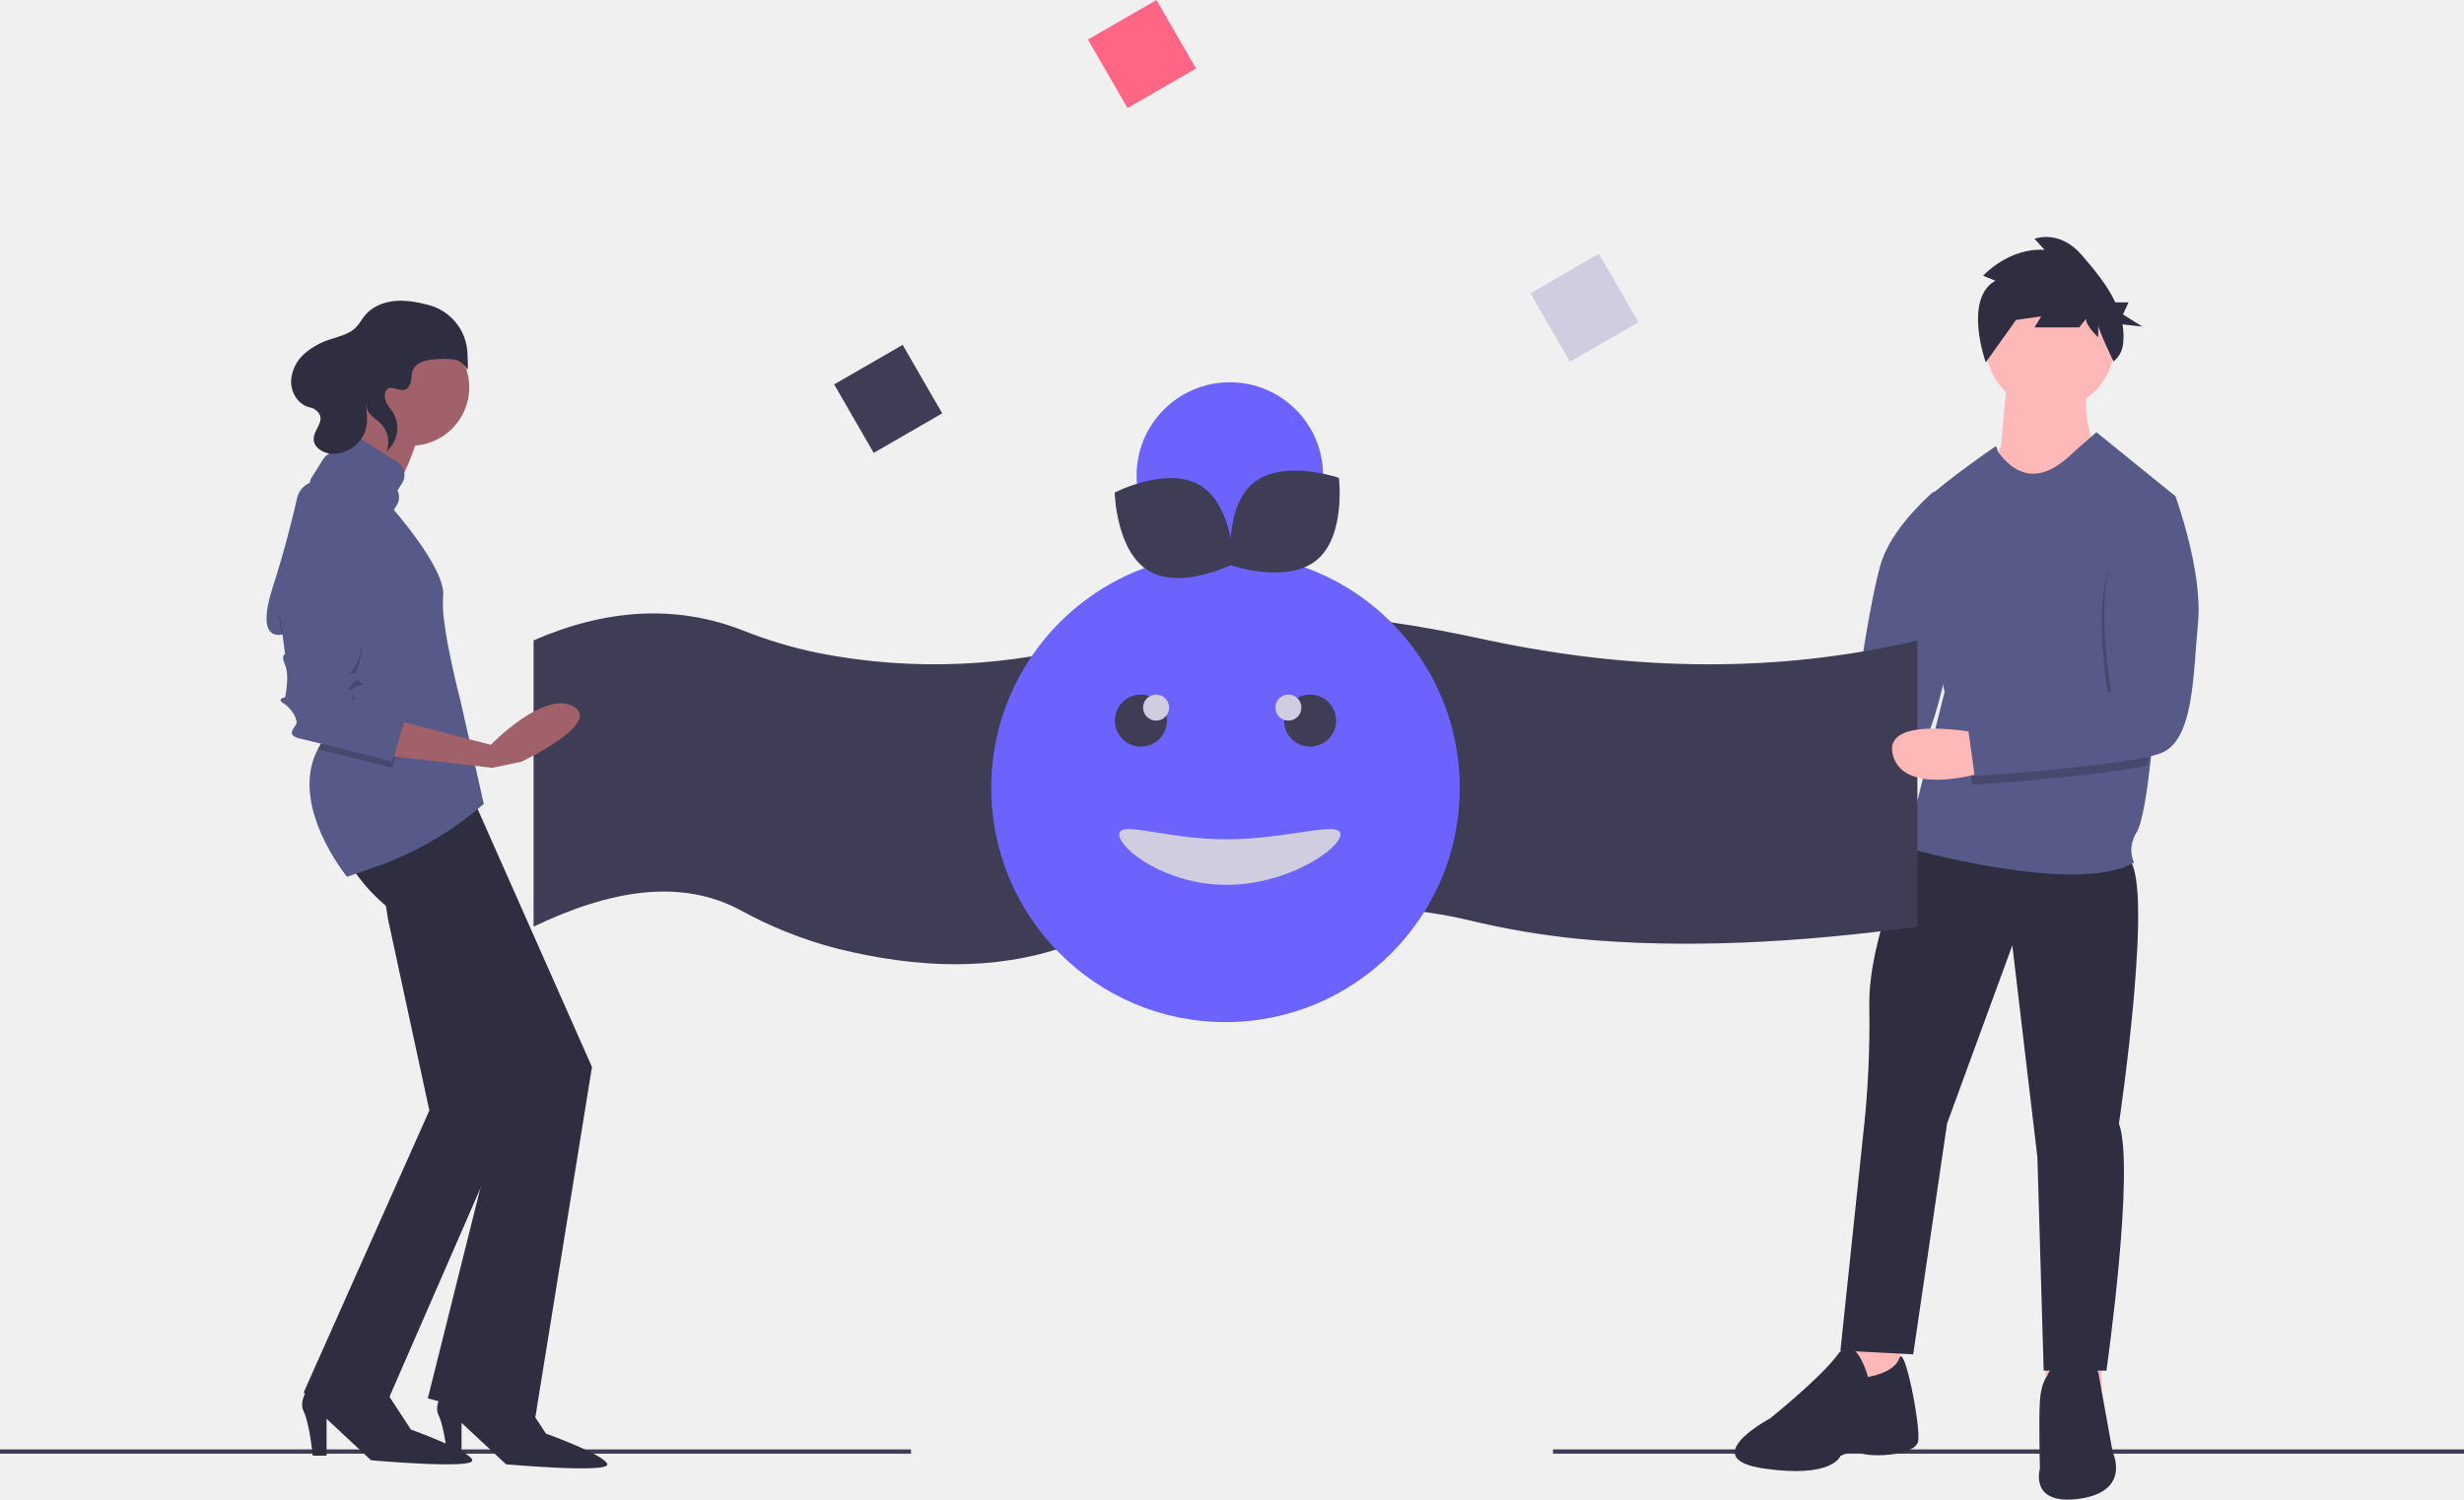
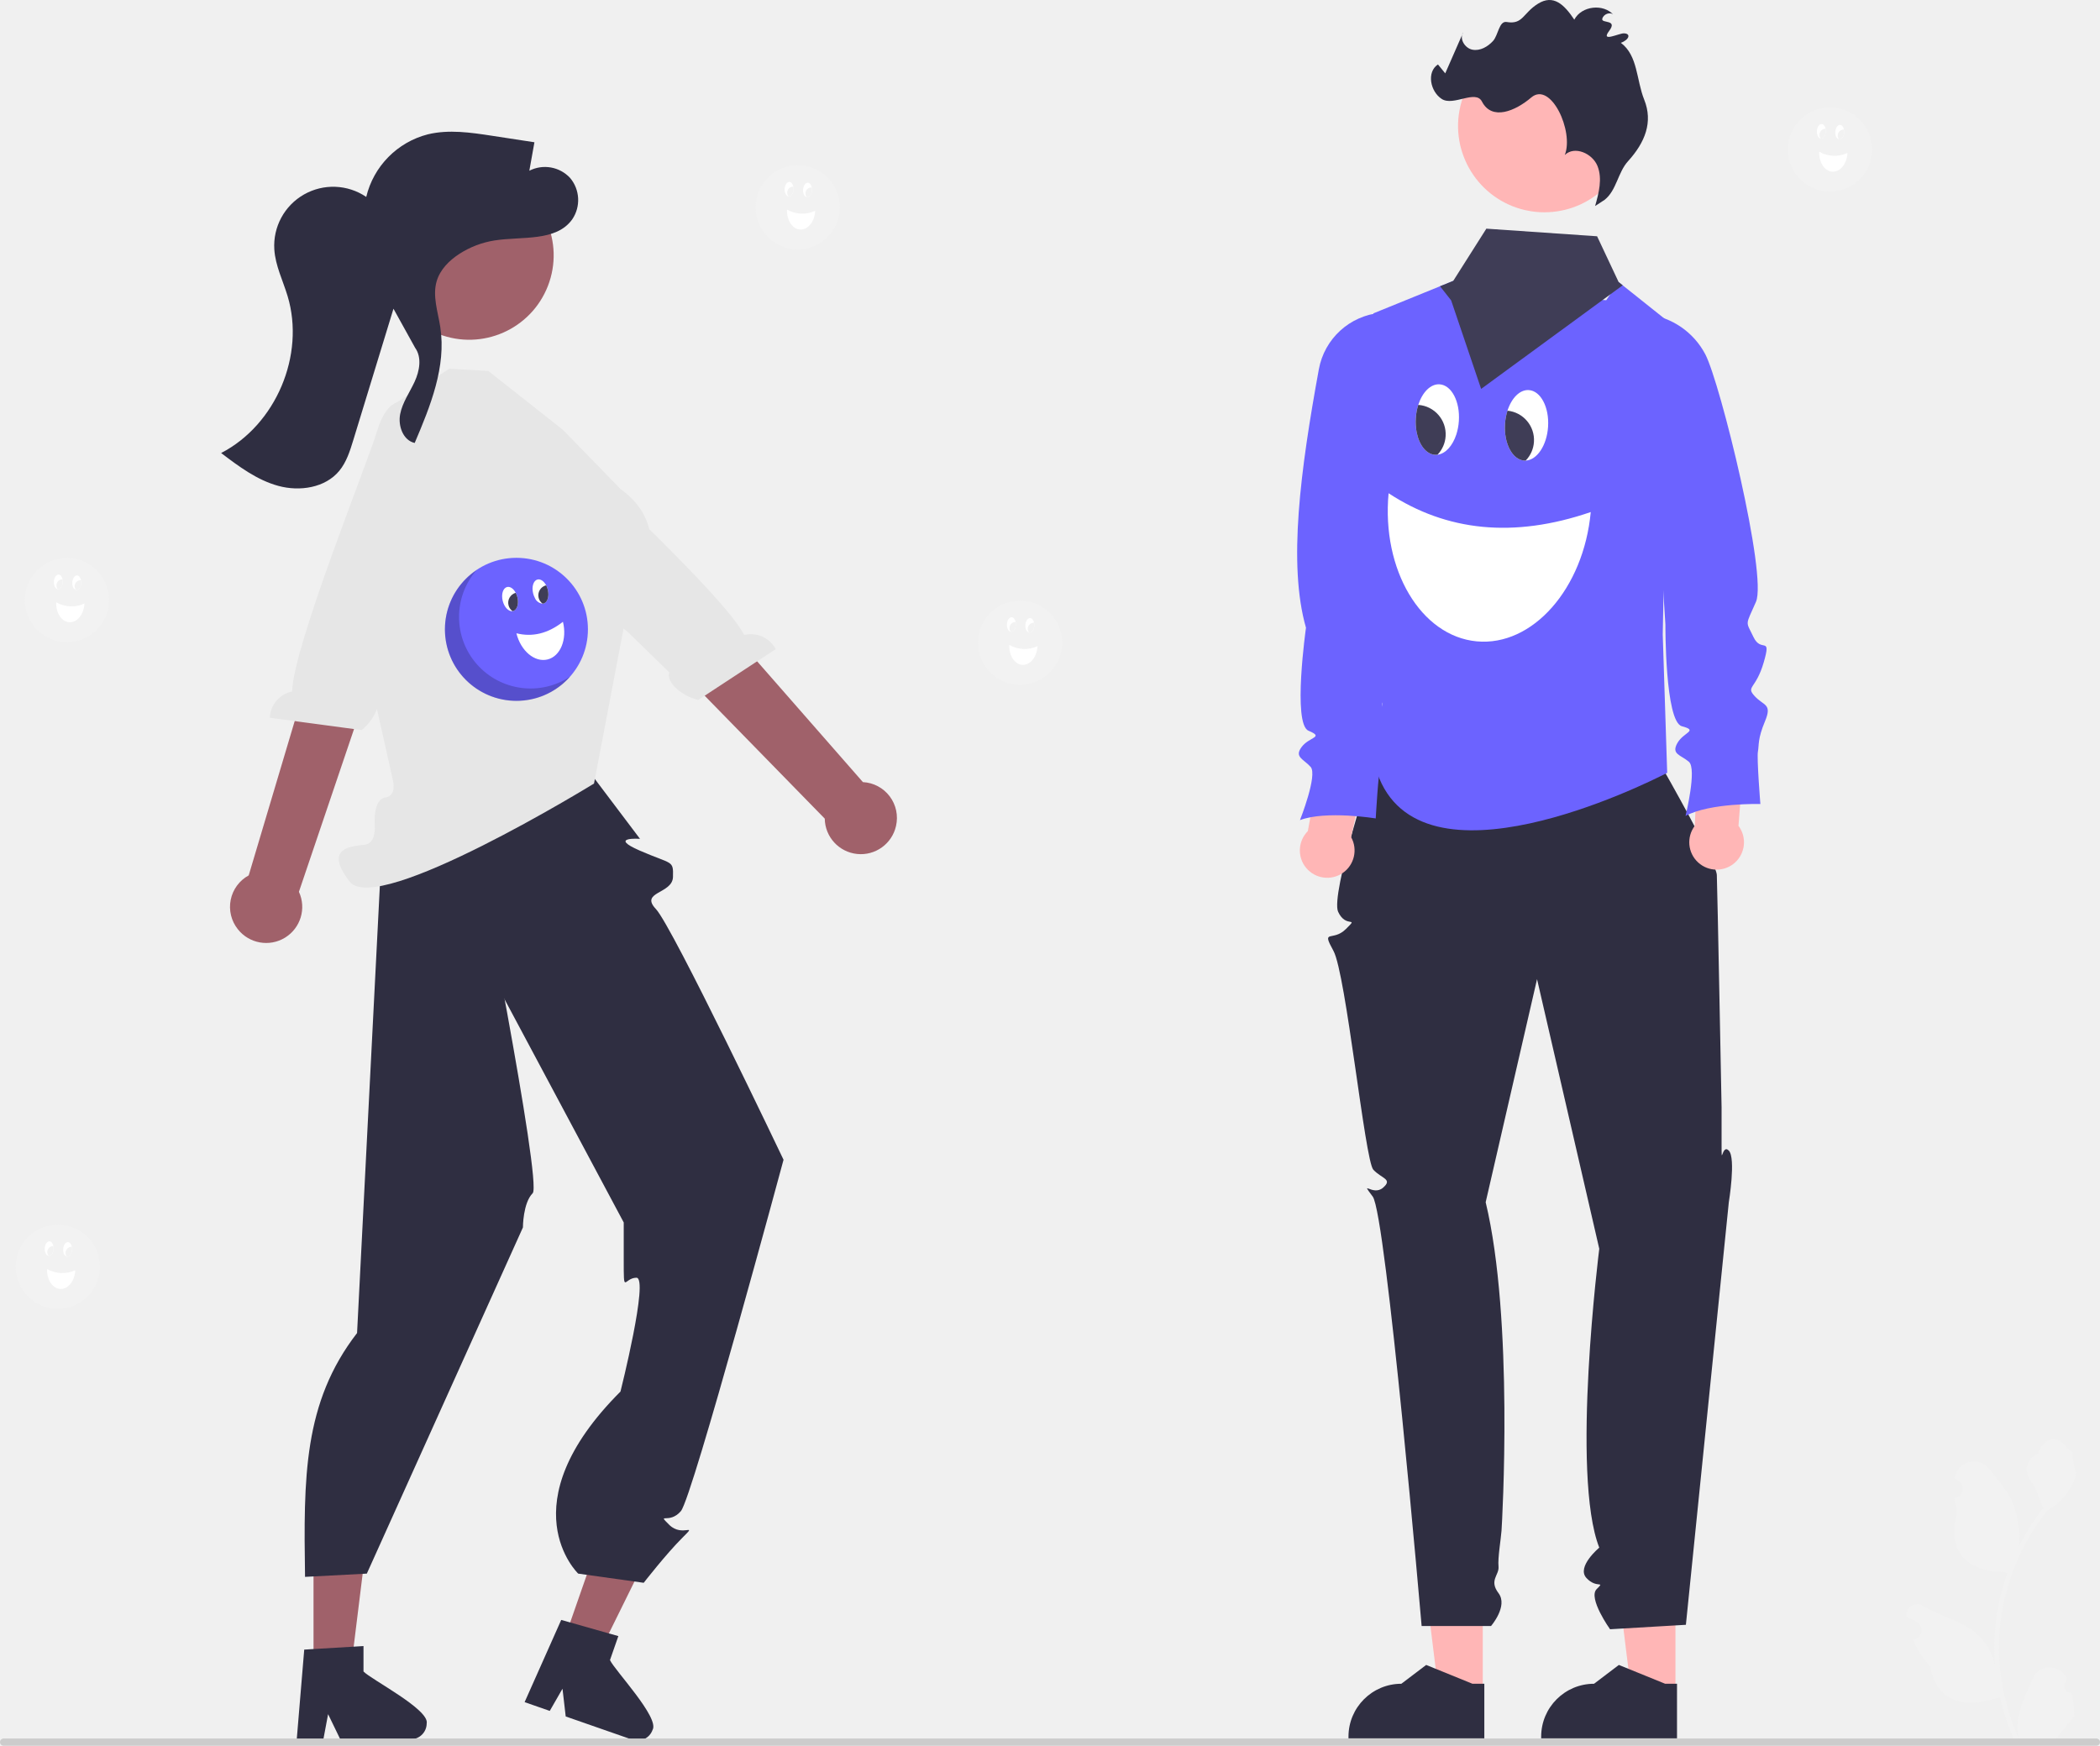
- <svg xmlns="http://www.w3.org/2000/svg" id="ab41ebfa-be58-42b9-8177-2e0969874e06" data-name="Layer 1" width="1136" height="691.423" viewBox="0 0 1136 691.423">
-   <path d="M823.78,435.779s-45.698-9.255-39.914,10.412,43.963,6.941,43.963,6.941Z" transform="translate(-32 -104.2884)" fill="#ffb8b8" />
-   <path d="M922.368,331.895a4.287,4.287,0,0,1,7.111,2.45l1.562,9.072s7.061,36.287,1.015,59.336-10.337,53.412-26.675,56.646c-13.981,2.768-67.139-1.615-82.188-2.938a4.283,4.283,0,0,1-3.907-4.364l.281-13.24a4.29,4.29,0,0,1,3.834-4.175l60.862-6.491a4.281,4.281,0,0,0,3.793-3.664c1.448-10.354,6.129-42.456,10.779-59.334C902.593,351.556,914.934,338.679,922.368,331.895Z" transform="translate(-32 -104.2884)" fill="#575a89" />
-   <rect x="716" y="668.253" width="420" height="2" fill="#3f3d56" />
-   <polygon points="850.822 614.608 850.822 642.374 866.44 645.844 876.853 640.638 875.696 618.657 850.822 614.608" fill="#ffb8b8" />
-   <polygon points="943.086 614.608 943.086 642.374 958.705 645.844 969.117 640.638 967.96 618.657 943.086 614.608" fill="#ffb8b8" />
-   <path d="M914.059,493.297s-20.825,42.227-20.246,75.2a452.259,452.259,0,0,1-2.892,59.581l-10.412,98.916,33.551,1.735L929.677,622.293l30.08-82.141,11.569,97.76,2.892,98.338h28.923s13.305-93.132,5.785-113.956c0,0,17.354-116.849,3.471-122.633S914.059,493.297,914.059,493.297Z" transform="translate(-32 -104.2884)" fill="#2f2e41" />
-   <path d="M893.234,739.142s-5.785-21.403-13.883-10.412-31.237,29.501-31.237,29.501-34.708,18.511-2.892,23.138,35.286-5.785,35.286-5.785,5.206-2.892,9.834-1.157,24.874,1.157,26.031-5.785-6.363-45.12-8.677-38.178S893.234,739.142,893.234,739.142Z" transform="translate(-32 -104.2884)" fill="#2f2e41" />
-   <path d="M999.671,738.564s0-6.363-10.991-6.941-12.726,6.941-12.726,6.941-2.892,2.892-3.471,11.569,0,31.237,0,31.237-5.206,17.354,18.511,13.883,15.04-21.403,15.04-21.403Z" transform="translate(-32 -104.2884)" fill="#2f2e41" />
-   <path d="M957.443,277.532l-2.892,32.394-5.206,12.148,13.883,19.668,34.129-31.815s-6.363-17.354-2.314-27.188Z" transform="translate(-32 -104.2884)" fill="#ffb8b8" />
-   <path d="M1034.957,333.064l-.266,2.852L1024.544,444.128s-.399,5.033-1.14,11.743c-1.249,11.349-3.471,27.494-6.38,32.22-4.628,7.52-1.157,13.883-1.157,13.883-26.609,15.618-105.279-6.941-105.279-6.941l17.932-71.729S912.324,348.683,914.059,341.741s38.178-31.815,38.178-31.815l1.076,2.892c15.532,20.825,31.318,2.892,35.945-1.157l9.255-8.098Z" transform="translate(-32 -104.2884)" fill="#575a89" />
-   <path d="M916,531.541c-55.149,7.482-107.762,10.221-156.445,5.614a377.439,377.439,0,0,1-51.317-8.812c-30.955-7.327-68.952-7.327-110.699-3.426a317.739,317.739,0,0,0-74.514,15.804c-32.352,11.199-67.793,10.229-105.368.854A192.172,192.172,0,0,1,373.415,523.959c-27.47-14.762-59.982-9.417-95.415,7.582v-132c33.081-14.407,65.307-16.733,96.51-4.588a203.878,203.878,0,0,0,35.141,10.483,276.991,276.991,0,0,0,130.552-5.895c57.369-19.438,117.379-13.396,178.151,0,67.707,14.301,133.696,15.144,197.646,0Z" transform="translate(-32 -104.2884)" fill="#3f3d56" />
-   <rect y="668.253" width="420" height="2" fill="#3f3d56" />
-   <rect x="540.252" y="110.963" width="36.469" height="36.469" transform="translate(1074.748 -142.4466) rotate(150)" fill="#ff6584" />
-   <rect x="423.252" y="269.963" width="36.469" height="36.469" transform="translate(935.9226 212.7514) rotate(150)" fill="#3f3d56" />
-   <rect x="744.252" y="227.963" width="36.469" height="36.469" transform="translate(1513.917 -26.12166) rotate(150)" fill="#d0cde1" />
-   <polygon points="178.85 423.599 197.947 512.01 139.949 642.15 173.899 657.004 238.969 507.766 197.372 376.702 172.617 383.068 178.85 423.599" fill="#2f2e41" />
-   <path d="M193.875,503.578s7.073,12.731,22.633,23.34,48.096,80.631,48.096,80.631L229.24,749.007l48.803,13.438,26.877-166.213L249.751,471.75Z" transform="translate(-32 -104.2884)" fill="#2f2e41" />
-   <path d="M176.193,741.488s-7.073,7.78-4.244,13.438,4.244,20.511,4.244,20.511h6.366v-16.975l20.511,19.097s47.388,4.244,46.681,0-28.292-14.146-28.292-14.146l-13.438-20.511Z" transform="translate(-32 -104.2884)" fill="#2f2e41" />
-   <path d="M238.434,743.349s-7.073,7.78-4.244,13.438,4.244,20.511,4.244,20.511h6.366V760.324l20.511,19.097s47.388,4.244,46.681,0-28.292-14.146-28.292-14.146l-13.438-20.511Z" transform="translate(-32 -104.2884)" fill="#2f2e41" />
-   <circle cx="189.459" cy="178.616" r="26.877" fill="#a0616a" />
-   <path d="M199.533,284.319s-2.122,26.877-15.56,36.779-13.438,18.389-13.438,18.389l54.461,24.755L212.265,337.366s-3.536-1.415,2.122-8.487,10.609-24.048,10.609-24.048Z" transform="translate(-32 -104.2884)" fill="#a0616a" />
-   <path d="M255.056,474.933l0,0a152.336,152.336,0,0,1-50.219,29.151L192,508.541s-27.145-32.943-13.438-58.901a40.665,40.665,0,0,1,11.776-13.962l-.283-1.238-6.882-30.024-.615-2.688-20.511-4.951s-.064.021-.184.05c-1.535.403-11.939,2.313-4.06-21.975,5.242-16.162,9.042-31.549,11.182-40.955a9.983,9.983,0,0,1,12.345-7.439c6.568,1.801,14.727,5.221,19.617,11.616,9.195,12.024,11.052-.532,11.052-.532s25.727,28.823,24.312,41.554a50.599,50.599,0,0,0,.311,10.242v.014c.17,1.514.375,3.091.608,4.703,1.754,11.911,5.149,25.752,6.394,30.619.092.347.17.651.233.905.149.587.233.905.233.905Z" transform="translate(-32 -104.2884)" fill="#575a89" />
-   <path d="M218.63,439.215l-5.658,19.097s-21.7-5.531-34.41-8.671a40.665,40.665,0,0,1,11.776-13.962l-.283-1.238-6.882-30.024-.615-2.688-20.511-4.951s-.064.021-.184.05l-1.231-9.244s35.364,2.122,37.486,10.609-2.122,16.975-4.244,18.389,0,0,4.244,2.122-1.415,0-4.244,4.244.707.707,1.415,2.829,0-.707-.707,2.829,2.829.707,3.536.707S218.63,439.215,218.63,439.215Z" transform="translate(-32 -104.2884)" opacity="0.2" />
-   <path d="M212.265,435.679l45.974,12.024s24.755-25.462,38.194-17.682-24.048,25.462-24.048,25.462l-13.438,2.829-48.803-5.658Z" transform="translate(-32 -104.2884)" fill="#a0616a" />
-   <path d="M160.633,384.754l2.829,21.219s-2.122,0,0,4.951,0,14.853,0,14.853-4.244.707-.707,2.829,7.073,7.78,5.658,9.902-4.244,4.951,2.122,6.366,42.437,10.609,42.437,10.609l5.658-19.097s-19.804-9.902-20.511-9.902-4.244,2.829-3.536-.707,1.415-.707.707-2.829-4.244,1.415-1.415-2.829,8.487-2.122,4.244-4.244-6.366-.707-4.244-2.122,6.366-9.902,4.244-18.389S160.633,384.754,160.633,384.754Z" transform="translate(-32 -104.2884)" fill="#575a89" />
-   <path d="M215.261,330.402l2.131-3.389a7.075,7.075,0,0,0-2.222-9.755l-16.239-10.213a7.075,7.075,0,0,0-9.755,2.222l-2.131,3.389a7.063,7.063,0,0,0-6.014,3.302l-5.244,8.338a7.075,7.075,0,0,0,2.222,9.755l21.882,13.762a7.075,7.075,0,0,0,9.755-2.222l5.244-8.338A7.063,7.063,0,0,0,215.261,330.402Z" transform="translate(-32 -104.2884)" fill="#575a89" />
-   <path d="M220.523,282.442c1.504-2.196.845-5.247,1.921-7.681,1.69-3.822,6.673-4.607,10.845-4.858a31.964,31.964,0,0,1,8.306.223,7.975,7.975,0,0,1,5.66,4.316c.586,1.25.524-2.624.25-7.602a24.023,24.023,0,0,0-17.898-21.931q-.088-.023-.174-.045c-5.04-1.292-10.246-2.279-15.427-1.797s-10.385,2.587-13.708,6.591c-1.519,1.83-2.614,4.005-4.301,5.682-2.963,2.946-7.275,3.94-11.244,5.244a33.534,33.534,0,0,0-12.353,6.734,18.176,18.176,0,0,0-6.191,12.344c-.217,5.508,3.151,11.279,8.772,12.503a6.343,6.343,0,0,1,2.68,1.234c5.292,4.312-.966,8.54-1.038,13.249-.06,3.929,4.251,6.595,8.171,6.873a15.814,15.814,0,0,0,16.049-12.128c.67-3.209.293-6.531-.013-9.795-.35-3.736,7.885-12.315,2.43-6.013a9.224,9.224,0,0,0-2.13,4.217c-1.007,5.115,3.626,6.957,6.505,9.874a12.218,12.218,0,0,1,2.652,12.644,14.086,14.086,0,0,0,2.99-17.721c-.914-1.479-2.107-2.776-2.972-4.285-1.349-2.355-1.614-7.411,2.315-7.178C215.425,283.304,218.285,285.711,220.523,282.442Z" transform="translate(-32 -104.2884)" fill="#2f2e41" />
-   <circle cx="945.111" cy="159.361" r="29.501" fill="#ffb8b8" />
-   <path d="M1033.534,337.073l-10.146,108.212s-.399,5.033-1.14,11.743c-21.536,5.148-81.002,9.082-81.002,9.082l-2.892-20.825,65.944-17.932s-8.098-45.12,1.157-63.63a143.111,143.111,0,0,0,6.073-13.84,20.079,20.079,0,0,1,22.005-12.81Z" transform="translate(-32 -104.2884)" opacity="0.2" />
-   <path d="M944.717,442.393s-45.698-9.255-39.914,10.412,43.963,6.942,43.963,6.942Z" transform="translate(-32 -104.2884)" fill="#ffb8b8" />
-   <path d="M1017.025,330.172l17.932,2.892s12.726,34.708,10.412,58.424-1.735,54.375-17.354,60.16-85.612,10.412-85.612,10.412l-2.892-20.825,65.944-17.932s-8.098-45.12,1.157-63.63S1017.025,330.172,1017.025,330.172Z" transform="translate(-32 -104.2884)" fill="#575a89" />
-   <path d="M951.958,233.686l-5.67-2.27s11.856-13.053,28.351-11.918l-4.639-5.108s11.341-4.54,21.65,7.378c5.42,6.265,11.69,13.629,15.599,21.924h6.072l-2.534,5.58,8.87,5.581-9.105-1.002a31.184,31.184,0,0,1,.247,9.256,11.976,11.976,0,0,1-4.386,7.835h0s-7.032-14.556-7.032-16.826v5.675s-5.67-5.108-5.67-8.513l-3.093,3.973H969.999l3.093-5.108-11.856,1.703,4.639-6.243-18.356,25.778S937.009,242.198,951.958,233.686Z" transform="translate(-32 -104.2884)" fill="#2f2e41" />
-   <circle cx="565" cy="363.253" r="108" fill="#6c63ff" />
-   <path d="M650,489.007c0,6.627-24.333,23.25-52.5,23.25s-49.5-16.623-49.5-23.25,21.333,2.25,49.5,2.25S650,482.379,650,489.007Z" transform="translate(-32 -104.2884)" fill="#d0cde1" />
-   <circle cx="604" cy="332.253" r="12" fill="#3f3d56" />
-   <circle cx="526" cy="332.253" r="12" fill="#3f3d56" />
-   <circle cx="533" cy="326.253" r="6" fill="#d0cde1" />
-   <circle cx="594" cy="326.253" r="6" fill="#d0cde1" />
-   <circle cx="567" cy="219.253" r="43" fill="#6c63ff" />
-   <path d="M585.191,327.992c15.186,9.04,15.731,36.132,15.731,36.132s-24.076,12.434-39.262,3.394S545.929,331.386,545.929,331.386,570.005,318.952,585.191,327.992Z" transform="translate(-32 -104.2884)" fill="#3f3d56" />
-   <path d="M638.916,362.616c-13.724,11.135-39.341,2.301-39.341,2.301s-3.366-26.887,10.358-38.022,39.341-2.301,39.341-2.301S652.641,351.481,638.916,362.616Z" transform="translate(-32 -104.2884)" fill="#3f3d56" />
+ <svg xmlns="http://www.w3.org/2000/svg" id="e1d2952f-e352-4877-b5d2-ebb69c361f5f" data-name="Layer 1" width="689.67" height="573.446" viewBox="0 0 689.67 573.446">
+   <polygon points="185.195 538.856 196.822 542.91 217.993 499.993 200.833 494.009 185.195 538.856" fill="#a0616a" />
+   <path d="M455.49,708.584l2.749-7.882-3.122-.879-12.699-3.602-2.941-.827-11.408,25.63-.612,1.374,8.256,2.879.756-1.313,3.427-5.97.868,7.468.188,1.642,21.887,7.633a5.238,5.238,0,0,0,6.631-3.21C471.898,727.534,456.949,711.859,455.49,708.584Z" transform="translate(-255.165 -163.2769)" fill="#2f2e41" />
+   <polygon points="102.968 547.942 115.281 547.942 121.139 500.446 102.965 500.447 102.968 547.942" fill="#a0616a" />
+   <path d="M374.543,712.327v-8.348l-3.237.198-13.177.781-3.05.187-2.332,27.958-.125,1.499h8.743l.281-1.488,1.27-6.766,3.279,6.766.718,1.488h23.18a5.238,5.238,0,0,0,5.204-5.215C396.277,724.818,377,714.94,374.543,712.327Z" transform="translate(-255.165 -163.2769)" fill="#2f2e41" />
+   <path d="M446.009,413.184l19.339,25.632s-10.68-.741,0,3.901,10.983,3.002,10.831,8.628-11.039,4.785-5.595,10.546,41.907,82.345,41.907,82.345S482.612,655.115,478.786,659.639s-8.098.252-3.826,4.524,9.612-1.068,4.272,4.272-12.665,14.764-12.665,14.764l-21.511-3.016s-23.496-22.428,13.884-59.808c0,0,9.41-37.397,5.239-37.388s-4.171,6.038-4.171-6.055V564.839l-49.502-92.736s-31.59-24.643-31.094-35.908S446.009,413.184,446.009,413.184Z" transform="translate(-255.165 -163.2769)" fill="#2f2e41" />
+   <path d="M410.879,438.815S433.307,552.023,430.103,555.227s-3.204,11.243-3.204,11.243L375.636,680.183l-20.292,1.068c-.479-32.534-.611-57.211,17.088-80.1l8.544-167.675Z" transform="translate(-255.165 -163.2769)" fill="#2f2e41" />
+   <path d="M439.997,304.433l-24.443-19.297h0l-12.831-.746-19.039,12.197-4.662,23.784-11.026,26.782,16.171,72.276s1.517,5.186-2.458,5.809-3.498,8.268-3.498,8.268.809,6.626-3.05,7.209-14.151.583-5.145,12.162,80.232-32.213,80.232-32.213l10.345-54.282s20.063-26.947-1.543-42.38Z" transform="translate(-255.165 -163.2769)" fill="#e6e6e6" />
+   <path d="M333.291,468.534a11.781,11.781,0,0,1,3.555-17.711L367.592,347.641l19.225,9.679-33.482,98.898a11.845,11.845,0,0,1-20.043,12.315Z" transform="translate(-255.165 -163.2769)" fill="#a0616a" />
+   <path d="M388.099,295.632s-5.496-2.921-9.255,9.718c-3.009,10.118-27.428,70.387-27.74,85.04a9.255,9.255,0,0,0-7.328,8.662l30.192,4.046c5.276-4.45,6.66-10.46,4.619-12.244l6.555-17.904L412.491,315.986,392.109,297.673Z" transform="translate(-255.165 -163.2769)" fill="#e6e6e6" />
+   <path d="M549.425,434.618A11.781,11.781,0,0,0,538.56,420.186l-70.53-80.55-14.961,17.852,72.958,74.694a11.845,11.845,0,0,0,23.398,2.437Z" transform="translate(-255.165 -163.2769)" fill="#a0616a" />
+   <path d="M425.236,302.42s3.692-5.01,12.547,4.76c7.089,7.822,55.169,51.604,61.787,64.681a9.255,9.255,0,0,1,10.353,4.642l-25.473,16.704c-6.681-1.731-10.528-6.551-9.459-9.042l-13.653-13.309-49.293-39.536,10.458-25.327Z" transform="translate(-255.165 -163.2769)" fill="#e6e6e6" />
+   <circle cx="409.265" cy="247.148" r="27.73" transform="translate(-224.5793 375.7301) rotate(-68.74955)" fill="#a0616a" />
+   <path d="M442.396,221.729a11.27,11.27,0,0,0-13.39-2.374q.837-4.675,1.674-9.349-6.956-1.065-13.912-2.129c-6.996-1.071-14.205-2.135-21.085-.474a27.932,27.932,0,0,0-20.241,20.558,19.361,19.361,0,0,0-30.188,17.236c.333,5.318,2.82,10.225,4.359,15.326,5.847,19.385-3.837,42.267-21.824,51.564,5.793,4.395,11.776,8.885,18.791,10.797,7.015,1.912,15.401.655,20.021-4.96,2.364-2.873,3.504-6.531,4.592-10.088q6.598-21.575,13.196-43.15l7.111,12.839c2.271,3.175,1.458,7.619-.178,11.163-1.636,3.545-4.013,6.826-4.745,10.661s.97,8.586,4.78,9.433c5.149-12.112,10.408-25.018,8.41-38.027-.777-5.063-2.639-10.255-1.177-15.164,1.13-3.793,4.123-6.778,7.447-8.926a29.883,29.883,0,0,1,11.48-4.395c9.038-1.438,20.288.493,25.593-6.964A11.27,11.27,0,0,0,442.396,221.729Z" transform="translate(-255.165 -163.2769)" fill="#2f2e41" />
+   <circle cx="169.601" cy="206.719" r="23.484" fill="#6c63ff" />
+   <path d="M430.248,358.178a6.457,6.457,0,0,0,.556,1.468,3.056,3.056,0,0,0,2.551,1.924,1.419,1.419,0,0,0,.279-.04c1.004-.248,1.616-1.464,1.627-2.983a6.458,6.458,0,0,0-.19-1.559,6.312,6.312,0,0,0-.549-1.454c-.714-1.347-1.827-2.147-2.834-1.899C430.354,353.965,429.711,355.999,430.248,358.178Z" transform="translate(-255.165 -163.2769)" fill="#fff" />
+   <path d="M432.058,359.639a3.378,3.378,0,0,0,1.297,1.931,1.419,1.419,0,0,0,.279-.04c1.004-.248,1.616-1.464,1.627-2.983a6.458,6.458,0,0,0-.19-1.559,6.312,6.312,0,0,0-.549-1.454A3.393,3.393,0,0,0,432.058,359.639Z" transform="translate(-255.165 -163.2769)" fill="#3f3d56" />
+   <path d="M420.26,360.642c.516,2.092,1.933,3.558,3.225,3.382a1.416,1.416,0,0,0,.161-.03c1.331-.328,1.973-2.362,1.436-4.541a6.287,6.287,0,0,0-.549-1.451c-.714-1.35-1.827-2.15-2.834-1.902C420.365,356.429,419.722,358.463,420.26,360.642Z" transform="translate(-255.165 -163.2769)" fill="#fff" />
+   <path d="M422.168,362.078a3.379,3.379,0,0,0,1.316,1.945,1.416,1.416,0,0,0,.161-.03c1.331-.328,1.973-2.362,1.436-4.541a6.287,6.287,0,0,0-.549-1.451A3.393,3.393,0,0,0,422.168,362.078Z" transform="translate(-255.165 -163.2769)" fill="#3f3d56" />
+   <path d="M440.044,367.525c1.429,5.793-.835,11.333-5.055,12.374s-8.8-2.811-10.229-8.604C429.968,372.603,435.066,371.425,440.044,367.525Z" transform="translate(-255.165 -163.2769)" fill="#fff" />
+   <path d="M401.967,375.664a23.493,23.493,0,0,1,9.727-25.138,23.486,23.486,0,0,0,30.775,34.941,23.478,23.478,0,0,1-40.502-9.803Z" transform="translate(-255.165 -163.2769)" opacity="0.2" />
+   <path d="M935.475,719.39a2.269,2.269,0,0,1-1.645-3.933l.155-.618q-.031-.074-.062-.148a6.094,6.094,0,0,0-11.241.042c-1.839,4.428-4.179,8.864-4.756,13.546a18.029,18.029,0,0,0,.316,6.2,72.282,72.282,0,0,1-6.575-30.021,69.766,69.766,0,0,1,.433-7.783q.358-3.178.995-6.31a73.119,73.119,0,0,1,14.5-30.99,19.459,19.459,0,0,0,8.093-8.397,14.843,14.843,0,0,0,1.35-4.056c-.394.052-1.486-5.949-1.188-6.317-.549-.833-1.532-1.247-2.131-2.06-2.982-4.043-7.091-3.337-9.236,2.157-4.582,2.313-4.627,6.148-1.815,9.837,1.789,2.347,2.035,5.522,3.604,8.035-.162.207-.329.407-.491.614a73.591,73.591,0,0,0-7.681,12.169,30.592,30.592,0,0,0-1.826-14.21c-1.748-4.217-5.025-7.769-7.91-11.415a6.279,6.279,0,0,0-11.184,3.083q-.009.081-.017.161.643.363,1.259.77a3.078,3.078,0,0,1-1.241,5.602l-.063.01a30.628,30.628,0,0,0,.807,4.579c-3.702,14.316,4.29,19.53,15.701,19.764.252.129.497.258.749.381a75.115,75.115,0,0,0-4.043,19.028,71.245,71.245,0,0,0,.052,11.503l-.019-.136A18.826,18.826,0,0,0,903.937,699.607c-4.946-4.063-11.933-5.559-17.268-8.824a3.533,3.533,0,0,0-5.411,3.437l.022.143a20.675,20.675,0,0,1,2.319,1.117q.643.363,1.259.77a3.078,3.078,0,0,1-1.241,5.602l-.063.01c-.045.006-.084.013-.129.019a30.655,30.655,0,0,0,5.639,8.829c2.315,12.497,12.256,13.683,22.89,10.044h.006a75.093,75.093,0,0,0,5.044,14.726H935.024c.065-.2.123-.407.181-.607a20.474,20.474,0,0,1-4.986-.297c1.337-1.641,2.674-3.294,4.011-4.935a1.119,1.119,0,0,0,.084-.097c.678-.84,1.363-1.673,2.041-2.512l0-.001a29.991,29.991,0,0,0-.879-7.64Z" transform="translate(-255.165 -163.2769)" fill="#f2f2f2" />
+   <path d="M255.165,735.533a1.186,1.186,0,0,0,1.19,1.19h687.29a1.19,1.19,0,0,0,0-2.38H256.355A1.187,1.187,0,0,0,255.165,735.533Z" transform="translate(-255.165 -163.2769)" fill="#ccc" />
+   <polygon points="486.962 555.88 472.455 555.879 465.554 499.923 486.965 499.925 486.962 555.88" fill="#ffb6b6" />
+   <path d="M742.638,734.291,698.027,734.289v-.564a17.365,17.365,0,0,1,17.364-17.363h.001l8.149-6.182,15.204,6.183,3.894 0Z" transform="translate(-255.165 -163.2769)" fill="#2f2e41" />
+   <polygon points="550.243 555.88 535.737 555.879 528.836 499.923 550.246 499.925 550.243 555.88" fill="#ffb6b6" />
+   <path d="M805.919,734.291l-44.611-.002v-.564a17.365,17.365,0,0,1,17.364-17.363h.001l8.149-6.182,15.204,6.183,3.894 0Z" transform="translate(-255.165 -163.2769)" fill="#2f2e41" />
+   <path d="M706.006,414.27s-13.958,42.869-11.381,48.511,6.972,1.247,2.576,5.642-8.233-.277-4.116,7.187,10.352,68.914,13.095,71.888,6.514,3.054,3.163,5.945-7.746-2.97-3.351,2.89,16.059,141.062,16.059,141.062h22.785s5.675-6.541,2.463-10.799.282-5.898,0-8.741.786-8.971.985-11.767,4.049-69.417-5.202-107.901L759.952,484.911l20.435,88.565s-9.4,74.288,0,98.169c0,0-7.578,6.311-4.217,9.968s6.291.727,3.361,3.657,4.396,13.187,4.396,13.187l24.908-1.465,14.098-138.804s2.377-14.476,0-16.956-2.377,6.311-2.377-2.48V527.03s-1.377-72.094-1.56-76.34-17.766-35.014-17.766-35.014Z" transform="translate(-255.165 -163.2769)" fill="#2f2e41" />
+   <path d="M706.214,266.207v84.53a81.249,81.249,0,0,1,4.17,25.38c-.09,14.37-3.25,30.93-3.24,38.17a9.457,9.457,0,0,0,.31,2.85c13.99,40.55,88.02,3.7,94.75.25.32-.16.49-.25.49-.25l-1.46-45.42.25-13.06,1.73-89.59-1.55-1.24-13.58-10.83-1.33-1.06-4.08,5.95-36.37-2.5-13.88-3.84-4.33,1.76-19.52,7.94Z" transform="translate(-255.165 -163.2769)" fill="#6c63ff" />
+   <path d="M684.679,436.282l4.781-26.415,15.471.626-6.049,27.748a8.986,8.986,0,1,1-14.203-1.959Z" transform="translate(-255.165 -163.2769)" fill="#ffb6b6" />
+   <path d="M708.589,266.027h0c7.95,2.059,12.489,12.365,15.282,20.088,3.595,9.923-2.235,71.097-9.328,80.02-5.501,6.921-4.195,5.59-2.379,11.322s6.011.141,2.234,8.667-6.991,6.988-4.476,10.623,5.451,3.216,2.234,8.667-2.937,7.408-3.637,9.505-1.542,17.194-1.542,17.194-16.355-2.66-24.882.553c0,0,5.875-14.816,3.499-17.473s-5.451-3.216-2.934-6.571,7.549-3.074,2.238-5.311-.83-33.829-.83-33.829c-5.962-20.794-1.808-51.895,4.228-84.914A22.722,22.722,0,0,1,708.589,266.027Z" transform="translate(-255.165 -163.2769)" fill="#6c63ff" />
+   <path d="M811.767,434.528l1.156-26.819,15.413-1.477-2.231,28.312a8.986,8.986,0,1,1-14.338-.015Z" transform="translate(-255.165 -163.2769)" fill="#ffb6b6" />
+   <path d="M795.656,266.457l.432.051A24.89,24.89,0,0,1,815.215,279.667c4.907,9.344,20.432,72.628,16.631,81.312-3.545,8.099-3.398,6.108-.822,11.54s5.975-.675,3.389,8.284-5.979,7.871-2.994,11.132,5.837,2.448,3.389,8.284-1.906,7.738-2.315,9.91.803,17.244.803,17.244-16.564-.418-24.578,3.921c0,0,3.812-15.476,1.098-17.786s-5.837-2.448-3.798-6.112,7.063-4.069,1.497-5.566-5.409-33.404-5.409-33.404Z" transform="translate(-255.165 -163.2769)" fill="#6c63ff" />
+   <path d="M755.944,232.277c.65.15,1.3.28,1.95.38a27.103,27.103,0,0,0,6.01.31,28.366,28.366,0,1,0-28.98-35.44c-.06.23-.12.45-.17.68A28.377,28.377,0,0,0,755.944,232.277Z" transform="translate(-255.165 -163.2769)" fill="#ffb6b6" />
+   <path d="M782.126,228.929c3.946-3.088,4.329-8.974,7.696-12.684,5.629-6.203,8.274-12.877,5.325-20.227-2.608-6.501-2.054-14.493-7.671-18.677,2.759-.999,3.408-3.073.974-3.111-1.642-.026-7.761,3.112-4.817-.797s-2.629-2.366-2.261-3.966,2.733-2.486,3.776-1.218c-3.329-3.901-10.599-3.069-12.961,1.483-3.318-4.973-6.84-8.394-11.917-5.239-4.987,3.099-4.921,6.931-10.284,6.01-2.521-.433-2.759,4.33-4.481,6.221s-4.24,3.355-6.753,2.88-4.435-3.607-3.027-5.742l-5.924,13.514L727.413,184.448c-3.794,2.472-2.548,8.923,1.271,11.357s11.106-3.191,13.178.835c3.267,6.346,10.93,3.142,16.192-1.343,6.382-5.439,14.085,11.098,11.011,18.899,3.19-3.132,9.09-.533,10.743,3.621s.441,8.834-.784,13.133Z" transform="translate(-255.165 -163.2769)" fill="#2f2e41" />
+   <polygon points="472.929 94.03 473.919 95.29 476.579 98.67 486.424 127.75 532.919 93.72 531.589 92.66 524.509 77.61 488.139 75.11 477.259 92.27 472.929 94.03" fill="#3f3d56" />
+   <path d="M777.589,331.479c-2.342,25.163-19.103,44.179-37.436,42.473s-31.297-23.488-28.955-48.652C730.218,337.776,752.252,340.157,777.589,331.479Z" transform="translate(-255.165 -163.2769)" fill="#fff" />
+   <path d="M734.278,301.552a18.424,18.424,0,0,1-.823,4.404c-1.213,3.743-3.563,6.38-6.196,6.687a4.051,4.051,0,0,1-.805.027c-2.945-.19-5.277-3.298-6.069-7.559a18.425,18.425,0,0,1-.249-4.473,18.011,18.011,0,0,1,.812-4.361c1.327-4.142,4.05-6.949,7.004-6.758C731.863,289.771,734.692,295.162,734.278,301.552Z" transform="translate(-255.165 -163.2769)" fill="#fff" />
+   <path d="M729.929,306.566a9.64,9.64,0,0,1-2.67,6.076,4.051,4.051,0,0,1-.805.027c-2.945-.19-5.277-3.298-6.069-7.559a18.425,18.425,0,0,1-.249-4.473,18.011,18.011,0,0,1,.812-4.361A9.681,9.681,0,0,1,729.929,306.566Z" transform="translate(-255.165 -163.2769)" fill="#3f3d56" />
+   <path d="M763.574,303.446c-.397,6.135-3.639,10.965-7.356,11.122a4.04,4.04,0,0,1-.468-.004c-3.903-.252-6.731-5.643-6.318-12.033a17.94,17.94,0,0,1,.811-4.352c1.327-4.151,4.051-6.958,7.004-6.767C761.158,291.665,763.987,297.056,763.574,303.446Z" transform="translate(-255.165 -163.2769)" fill="#fff" />
+   <path d="M758.935,308.441a9.643,9.643,0,0,1-2.717,6.126,4.04,4.04,0,0,1-.468-.004c-3.903-.252-6.731-5.643-6.318-12.033a17.94,17.94,0,0,1,.811-4.352A9.681,9.681,0,0,1,758.935,308.441Z" transform="translate(-255.165 -163.2769)" fill="#3f3d56" />
+   <circle cx="261.993" cy="68.107" r="13.824" fill="#f2f2f2" />
+   <path d="M518.909,225.621a3.801,3.801,0,0,0,.07.922,1.799,1.799,0,0,0,1.121,1.51.835.835,0,0,0,.164.024c.608.027,1.156-.558,1.414-1.414a3.801,3.801,0,0,0,.151-.912,3.716,3.716,0,0,0-.069-.912c-.179-.879-.675-1.516-1.285-1.543C519.669,223.259,518.968,224.301,518.909,225.621Z" transform="translate(-255.165 -163.2769)" fill="#fff" />
+   <path d="M519.689,226.747a1.989,1.989,0,0,0,.411,1.306.835.835,0,0,0,.164.024c.608.027,1.156-.558,1.414-1.414a3.801,3.801,0,0,0,.151-.912,3.716,3.716,0,0,0-.069-.912A1.997,1.997,0,0,0,519.689,226.747Z" transform="translate(-255.165 -163.2769)" fill="#f2f2f2" />
+   <path d="M512.859,225.353c-.056,1.267.501,2.33,1.259,2.446a.834.834,0,0,0,.096.01c.806.036,1.507-1.006,1.565-2.326a3.701,3.701,0,0,0-.069-.911c-.179-.881-.675-1.518-1.285-1.545C513.618,222.991,512.918,224.033,512.859,225.353Z" transform="translate(-255.165 -163.2769)" fill="#fff" />
+   <path d="M513.699,226.481a1.989,1.989,0,0,0,.42,1.317.834.834,0,0,0,.096.01c.806.036,1.507-1.006,1.565-2.326a3.701,3.701,0,0,0-.069-.911A1.997,1.997,0,0,0,513.699,226.481Z" transform="translate(-255.165 -163.2769)" fill="#f2f2f2" />
+   <path d="M522.889,232.527c-.155,3.509-2.354,6.262-4.91,6.148s-4.503-3.05-4.348-6.558A10.058,10.058,0,0,0,522.889,232.527Z" transform="translate(-255.165 -163.2769)" fill="#fff" />
+   <circle cx="334.993" cy="211.107" r="13.824" fill="#f2f2f2" />
+   <path d="M591.909,368.621a3.801,3.801,0,0,0,.07.922,1.799,1.799,0,0,0,1.121,1.51.835.835,0,0,0,.164.024c.608.027,1.156-.558,1.414-1.414a3.801,3.801,0,0,0,.151-.912,3.716,3.716,0,0,0-.069-.912c-.179-.879-.675-1.516-1.285-1.543C592.669,366.259,591.968,367.301,591.909,368.621Z" transform="translate(-255.165 -163.2769)" fill="#fff" />
+   <path d="M592.689,369.747a1.989,1.989,0,0,0,.411,1.306.835.835,0,0,0,.164.024c.608.027,1.156-.558,1.414-1.414a3.801,3.801,0,0,0,.151-.912,3.716,3.716,0,0,0-.069-.912A1.997,1.997,0,0,0,592.689,369.747Z" transform="translate(-255.165 -163.2769)" fill="#f2f2f2" />
+   <path d="M585.859,368.353c-.056,1.267.501,2.33,1.259,2.446a.834.834,0,0,0,.096.01c.806.036,1.507-1.006,1.565-2.326a3.701,3.701,0,0,0-.069-.911c-.179-.881-.675-1.518-1.285-1.545C586.618,365.991,585.918,367.033,585.859,368.353Z" transform="translate(-255.165 -163.2769)" fill="#fff" />
+   <path d="M586.699,369.481a1.989,1.989,0,0,0,.42,1.317.834.834,0,0,0,.096.01c.806.036,1.507-1.006,1.565-2.326a3.701,3.701,0,0,0-.069-.911A1.997,1.997,0,0,0,586.699,369.481Z" transform="translate(-255.165 -163.2769)" fill="#f2f2f2" />
+   <path d="M595.889,375.527c-.155,3.509-2.354,6.262-4.91,6.148s-4.503-3.05-4.348-6.558A10.058,10.058,0,0,0,595.889,375.527Z" transform="translate(-255.165 -163.2769)" fill="#fff" />
+   <circle cx="600.993" cy="49.107" r="13.824" fill="#f2f2f2" />
+   <path d="M857.909,206.621a3.801,3.801,0,0,0,.07.922,1.799,1.799,0,0,0,1.121,1.51.835.835,0,0,0,.164.024c.608.027,1.156-.558,1.414-1.414a3.801,3.801,0,0,0,.151-.912,3.716,3.716,0,0,0-.069-.912c-.179-.879-.675-1.516-1.285-1.543C858.669,204.259,857.968,205.301,857.909,206.621Z" transform="translate(-255.165 -163.2769)" fill="#fff" />
+   <path d="M858.689,207.747a1.989,1.989,0,0,0,.411,1.306.835.835,0,0,0,.164.024c.608.027,1.156-.558,1.414-1.414a3.801,3.801,0,0,0,.151-.912,3.716,3.716,0,0,0-.069-.912A1.997,1.997,0,0,0,858.689,207.747Z" transform="translate(-255.165 -163.2769)" fill="#f2f2f2" />
+   <path d="M851.859,206.353c-.056,1.267.501,2.33,1.259,2.446a.834.834,0,0,0,.096.01c.806.036,1.507-1.006,1.565-2.326a3.701,3.701,0,0,0-.069-.911c-.179-.881-.675-1.518-1.285-1.545C852.618,203.991,851.918,205.033,851.859,206.353Z" transform="translate(-255.165 -163.2769)" fill="#fff" />
+   <path d="M852.699,207.481a1.989,1.989,0,0,0,.42,1.317.834.834,0,0,0,.096.01c.806.036,1.507-1.006,1.565-2.326a3.701,3.701,0,0,0-.069-.911A1.997,1.997,0,0,0,852.699,207.481Z" transform="translate(-255.165 -163.2769)" fill="#f2f2f2" />
+   <path d="M861.889,213.527c-.155,3.509-2.354,6.262-4.91,6.148s-4.503-3.05-4.348-6.558A10.058,10.058,0,0,0,861.889,213.527Z" transform="translate(-255.165 -163.2769)" fill="#fff" />
+   <circle cx="18.993" cy="416.107" r="13.824" fill="#f2f2f2" />
+   <path d="M275.909,573.621a3.801,3.801,0,0,0,.07.922,1.799,1.799,0,0,0,1.121,1.51.835.835,0,0,0,.164.024c.608.027,1.156-.558,1.414-1.414a3.801,3.801,0,0,0,.151-.912,3.716,3.716,0,0,0-.069-.912c-.179-.879-.675-1.516-1.285-1.543C276.669,571.259,275.968,572.301,275.909,573.621Z" transform="translate(-255.165 -163.2769)" fill="#fff" />
+   <path d="M276.689,574.747a1.989,1.989,0,0,0,.411,1.306.835.835,0,0,0,.164.024c.608.027,1.156-.558,1.414-1.414a3.801,3.801,0,0,0,.151-.912,3.716,3.716,0,0,0-.069-.912A1.997,1.997,0,0,0,276.689,574.747Z" transform="translate(-255.165 -163.2769)" fill="#f2f2f2" />
+   <path d="M269.859,573.353c-.056,1.267.501,2.33,1.259,2.446a.834.834,0,0,0,.096.01c.806.036,1.507-1.006,1.565-2.326a3.701,3.701,0,0,0-.069-.911c-.179-.881-.675-1.518-1.285-1.545C270.618,570.991,269.918,572.033,269.859,573.353Z" transform="translate(-255.165 -163.2769)" fill="#fff" />
+   <path d="M270.699,574.481a1.989,1.989,0,0,0,.42,1.317.834.834,0,0,0,.096.01c.806.036,1.507-1.006,1.565-2.326a3.701,3.701,0,0,0-.069-.911A1.997,1.997,0,0,0,270.699,574.481Z" transform="translate(-255.165 -163.2769)" fill="#f2f2f2" />
+   <path d="M279.889,580.527c-.155,3.509-2.354,6.262-4.91,6.148s-4.503-3.05-4.348-6.558A10.058,10.058,0,0,0,279.889,580.527Z" transform="translate(-255.165 -163.2769)" fill="#fff" />
+   <circle cx="21.993" cy="197.107" r="13.824" fill="#f2f2f2" />
+   <path d="M278.909,354.621a3.801,3.801,0,0,0,.07.922,1.799,1.799,0,0,0,1.121,1.51.835.835,0,0,0,.164.024c.608.027,1.156-.558,1.414-1.414a3.801,3.801,0,0,0,.151-.912,3.716,3.716,0,0,0-.069-.912c-.179-.879-.675-1.516-1.285-1.543C279.669,352.259,278.968,353.301,278.909,354.621Z" transform="translate(-255.165 -163.2769)" fill="#fff" />
+   <path d="M279.689,355.747a1.989,1.989,0,0,0,.411,1.306.835.835,0,0,0,.164.024c.608.027,1.156-.558,1.414-1.414a3.801,3.801,0,0,0,.151-.912,3.716,3.716,0,0,0-.069-.912A1.997,1.997,0,0,0,279.689,355.747Z" transform="translate(-255.165 -163.2769)" fill="#f2f2f2" />
+   <path d="M272.859,354.353c-.056,1.267.501,2.33,1.259,2.446a.834.834,0,0,0,.096.01c.806.036,1.507-1.006,1.565-2.326a3.701,3.701,0,0,0-.069-.911c-.179-.881-.675-1.518-1.285-1.545C273.618,351.991,272.918,353.033,272.859,354.353Z" transform="translate(-255.165 -163.2769)" fill="#fff" />
+   <path d="M273.699,355.481a1.989,1.989,0,0,0,.42,1.317.834.834,0,0,0,.096.01c.806.036,1.507-1.006,1.565-2.326a3.701,3.701,0,0,0-.069-.911A1.997,1.997,0,0,0,273.699,355.481Z" transform="translate(-255.165 -163.2769)" fill="#f2f2f2" />
+   <path d="M282.889,361.527c-.155,3.509-2.354,6.262-4.91,6.148s-4.503-3.05-4.348-6.558A10.058,10.058,0,0,0,282.889,361.527Z" transform="translate(-255.165 -163.2769)" fill="#fff" />
</svg>
